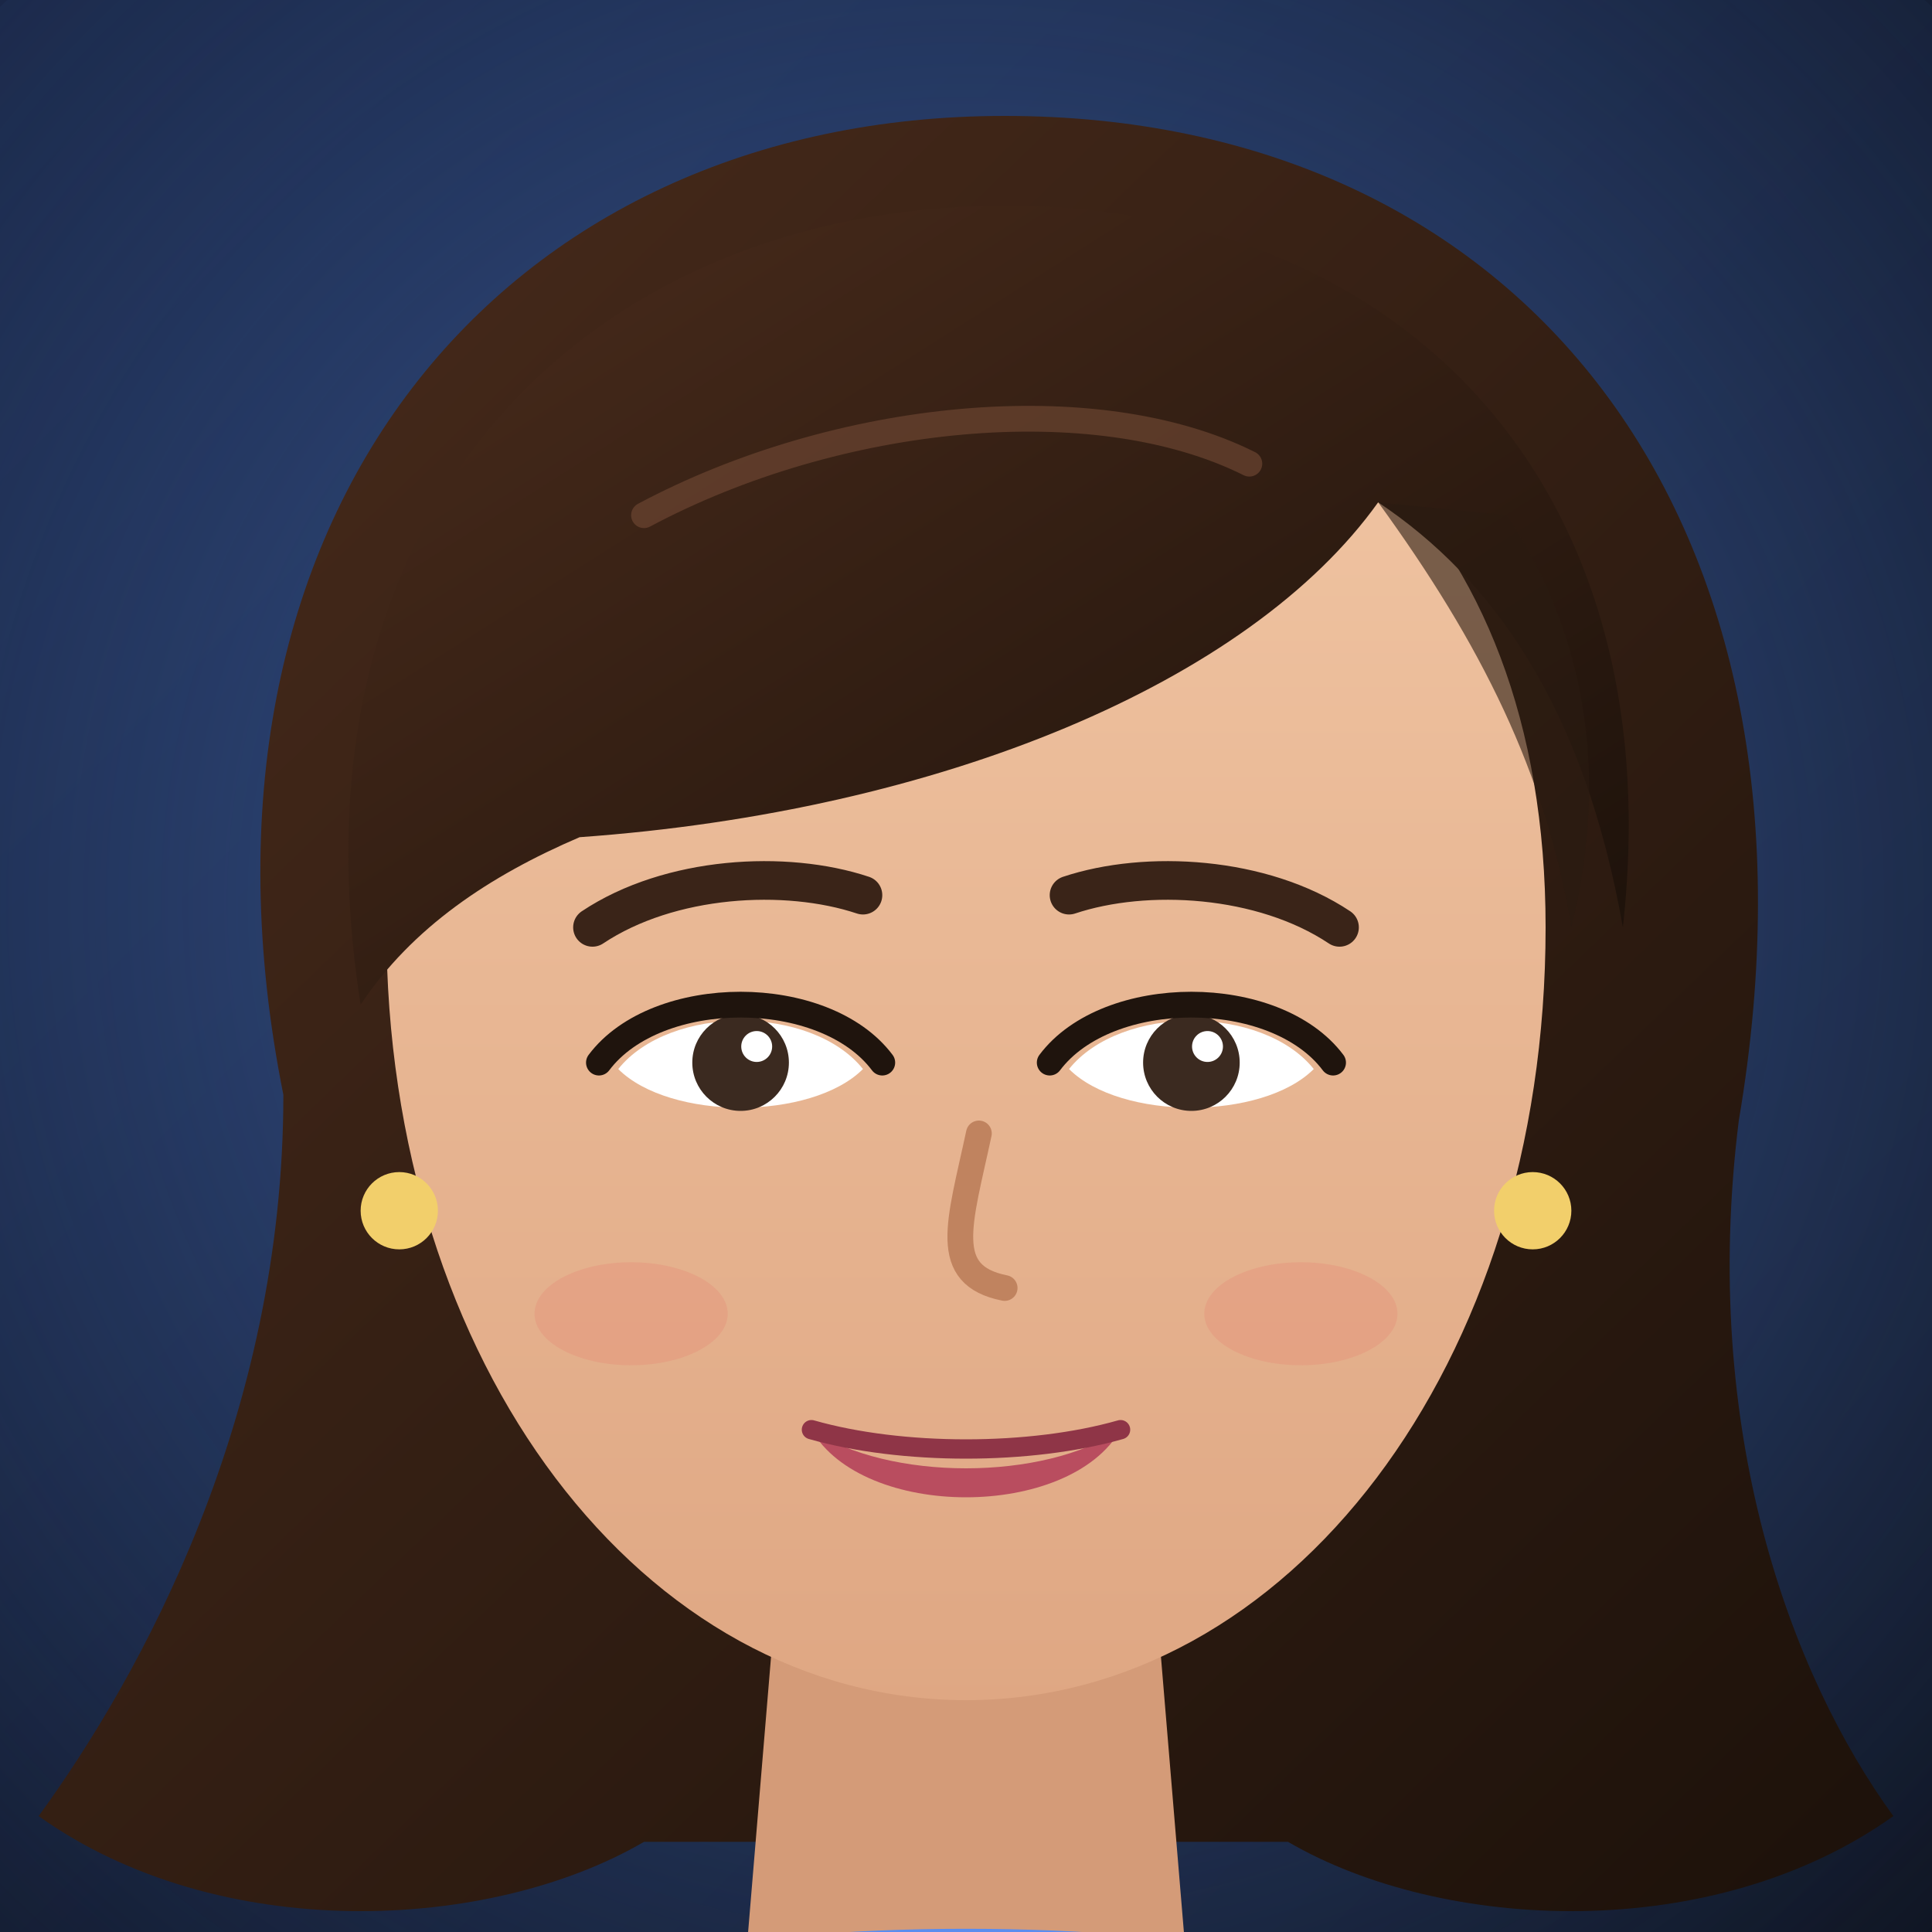
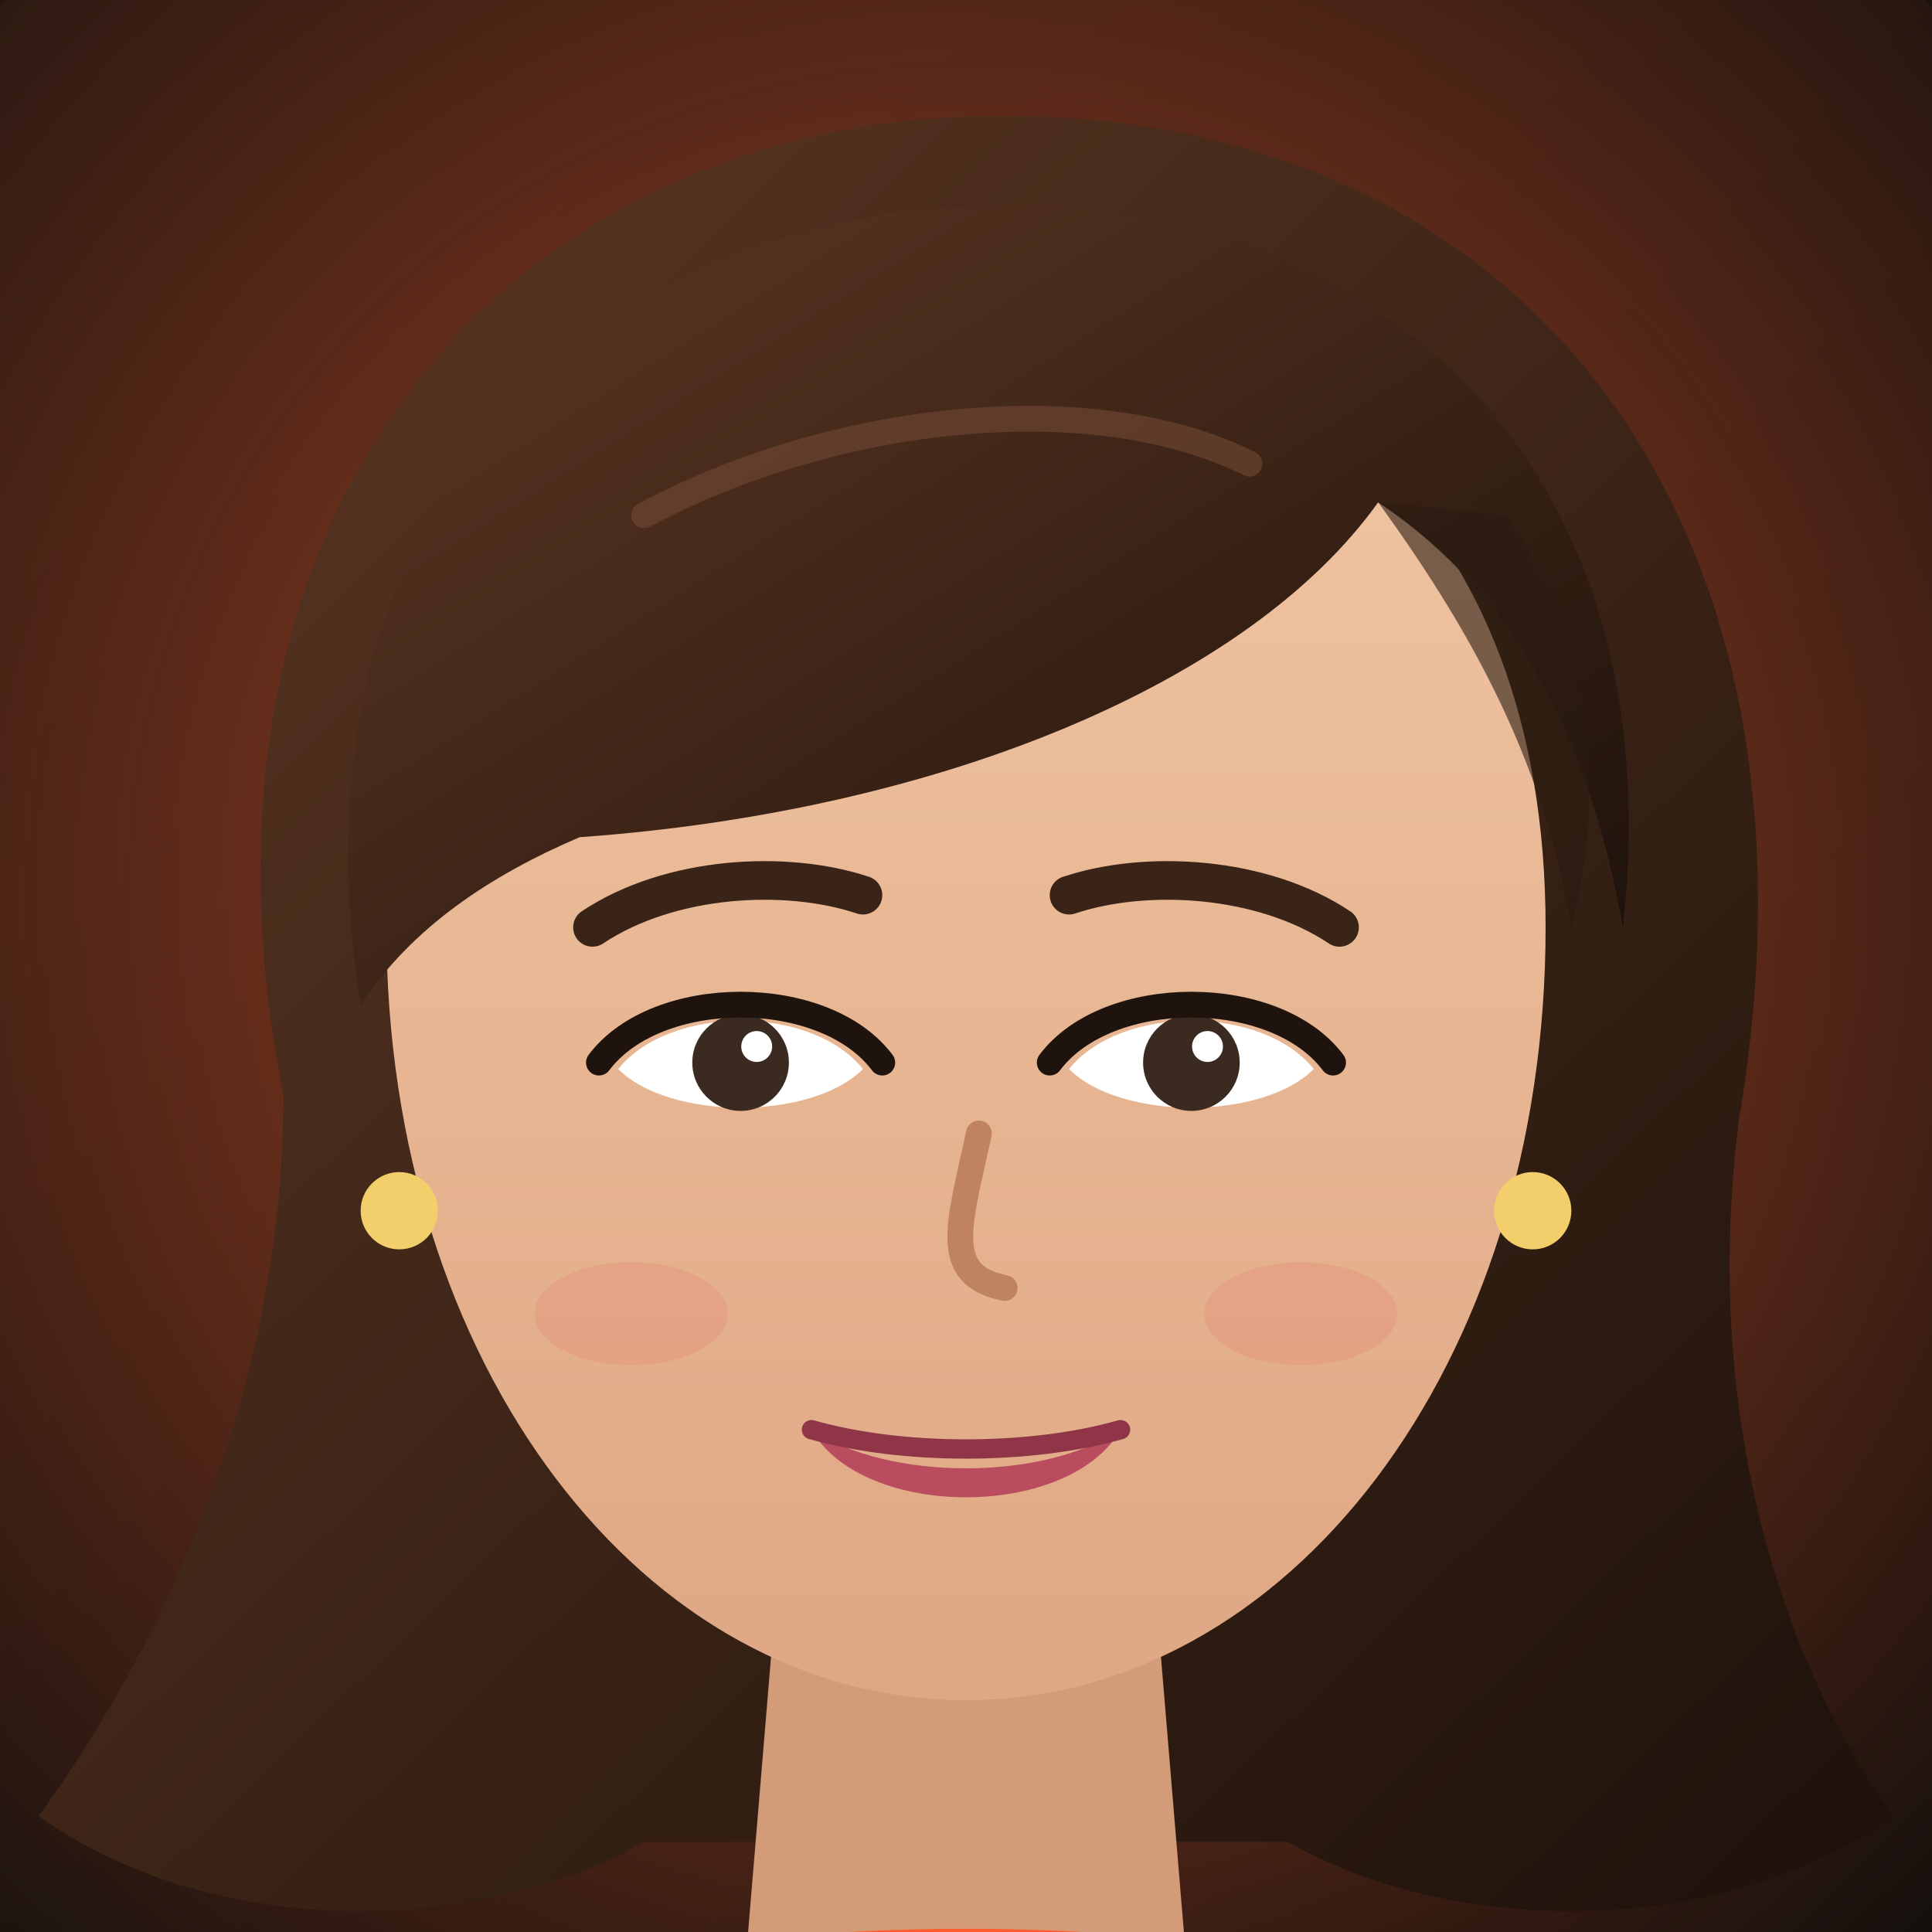
<svg xmlns="http://www.w3.org/2000/svg" viewBox="106 70 300 300">
  <defs>
    <linearGradient id="bg" x1="0" y1="0" x2="1" y2="1">
-       <stop offset="0" stop-color="#1d2d52" />
-       <stop offset="1" stop-color="#0b0e14" />
+       <stop offset="0" stop-color="#2b1a12" />
+       <stop offset="1" stop-color="#0e0d0b" />
    </linearGradient>
    <radialGradient id="glow" cx="0.5" cy="0.45" r="0.5">
-       <stop offset="0" stop-color="#5b8def" stop-opacity="0.5" />
-       <stop offset="1" stop-color="#5b8def" stop-opacity="0" />
+       <stop offset="0" stop-color="#ff6a3d" stop-opacity="0.62" />
+       <stop offset="1" stop-color="#ff5b2e" stop-opacity="0" />
    </radialGradient>
    <linearGradient id="skin" x1="0" y1="0" x2="0" y2="1">
      <stop offset="0" stop-color="#f1c6a4" />
      <stop offset="1" stop-color="#dfa783" />
    </linearGradient>
    <linearGradient id="hair" x1="0" y1="0" x2="1" y2="1">
-       <stop offset="0" stop-color="#4a2c1c" />
+       <stop offset="0" stop-color="#5e3824" />
      <stop offset="1" stop-color="#1c110a" />
    </linearGradient>
    <linearGradient id="blazer" x1="0" y1="0" x2="0" y2="1">
-       <stop offset="0" stop-color="#1f2b44" />
-       <stop offset="1" stop-color="#141c2e" />
+       <stop offset="0" stop-color="#23201c" />
+       <stop offset="1" stop-color="#151310" />
    </linearGradient>
  </defs>
  <rect width="512" height="512" fill="url(#bg)" />
  <circle cx="256" cy="232" r="220" fill="url(#glow)" />
  <path d="M150 240 C132 150 184 88 262 88 C342 88 392 150 376 244 C370 292 384 330 400 352 C372 372 330 370 306 356 L206 356 C182 370 140 372 112 352 C128 330 150 290 150 240 Z" fill="url(#hair)" />
  <path d="M228 300 L284 300 L290 372 C272 390 240 390 222 372 Z" fill="#d49b78" />
  <path d="M228 318 C246 330 266 330 284 318 L284 300 L228 300 Z" fill="#c48a68" opacity="0.6" />
-   <path d="M88 512 C92 420 160 372 256 372 C352 372 420 420 424 512 Z" fill="url(#blazer)" stroke="#3a4f7a" stroke-width="4" />
-   <path d="M212 374 L256 452 L300 374 C286 368 226 368 212 374 Z" fill="#5b8def" />
-   <path d="M212 374 L180 392 L226 470 L256 452 Z" fill="#2a3a5c" />
-   <path d="M300 374 L332 392 L286 470 L256 452 Z" fill="#2a3a5c" />
+   <path d="M88 512 C92 420 160 372 256 372 C352 372 420 420 424 512 Z" fill="url(#blazer)" stroke="#3d3730" stroke-width="4" />
+   <path d="M212 374 L256 452 L300 374 C286 368 226 368 212 374 Z" fill="#ff5b2e" />
+   <path d="M212 374 L180 392 L226 470 L256 452 Z" fill="#2e2a25" />
+   <path d="M300 374 L332 392 L286 470 L256 452 Z" fill="#2e2a25" />
  <path d="M166 214 C166 150 206 118 256 118 C306 118 346 150 346 214 C346 282 306 334 256 334 C206 334 166 282 166 214 Z" fill="url(#skin)" />
  <circle cx="168" cy="258" r="6" fill="#f2cf6b" />
  <circle cx="344" cy="258" r="6" fill="#f2cf6b" />
  <path d="M162 226 C150 150 196 104 258 102 C320 100 366 142 358 214 C352 180 338 160 320 148 C300 176 252 196 196 200 C182 206 170 214 162 226 Z" fill="url(#hair)" />
  <path d="M320 148 C336 170 346 190 350 214 C356 190 352 168 340 150 Z" fill="#2a1a10" opacity="0.6" />
  <path d="M206 150 C236 134 276 130 300 142" stroke="#6b4430" stroke-width="4" fill="none" stroke-linecap="round" opacity="0.7" />
  <path d="M198 214 C210 206 228 205 240 209" stroke="#3a2418" stroke-width="6" fill="none" stroke-linecap="round" />
  <path d="M272 209 C284 205 302 206 314 214" stroke="#3a2418" stroke-width="6" fill="none" stroke-linecap="round" />
  <path d="M202 236 C210 226 232 226 240 236 C232 244 210 244 202 236 Z" fill="#ffffff" />
  <path d="M272 236 C280 226 302 226 310 236 C302 244 280 244 272 236 Z" fill="#ffffff" />
  <circle cx="221" cy="235" r="7.5" fill="#3b2a20" />
  <circle cx="291" cy="235" r="7.5" fill="#3b2a20" />
  <circle cx="223.5" cy="232.5" r="2.4" fill="#ffffff" />
  <circle cx="293.5" cy="232.5" r="2.4" fill="#ffffff" />
  <path d="M199 235 C208 223 234 223 243 235" stroke="#1f140d" stroke-width="4" fill="none" stroke-linecap="round" />
  <path d="M269 235 C278 223 304 223 313 235" stroke="#1f140d" stroke-width="4" fill="none" stroke-linecap="round" />
  <ellipse cx="204" cy="274" rx="15" ry="8" fill="#e58a76" opacity="0.35" />
  <ellipse cx="308" cy="274" rx="15" ry="8" fill="#e58a76" opacity="0.35" />
  <path d="M258 246 C255 260 252 268 262 270" stroke="#c0835f" stroke-width="4" fill="none" stroke-linecap="round" />
  <path d="M232 292 C244 300 268 300 280 292 C272 306 240 306 232 292 Z" fill="#b94d5f" />
  <path d="M232 292 C246 296 266 296 280 292" stroke="#8f3547" stroke-width="3" fill="none" stroke-linecap="round" />
</svg>
